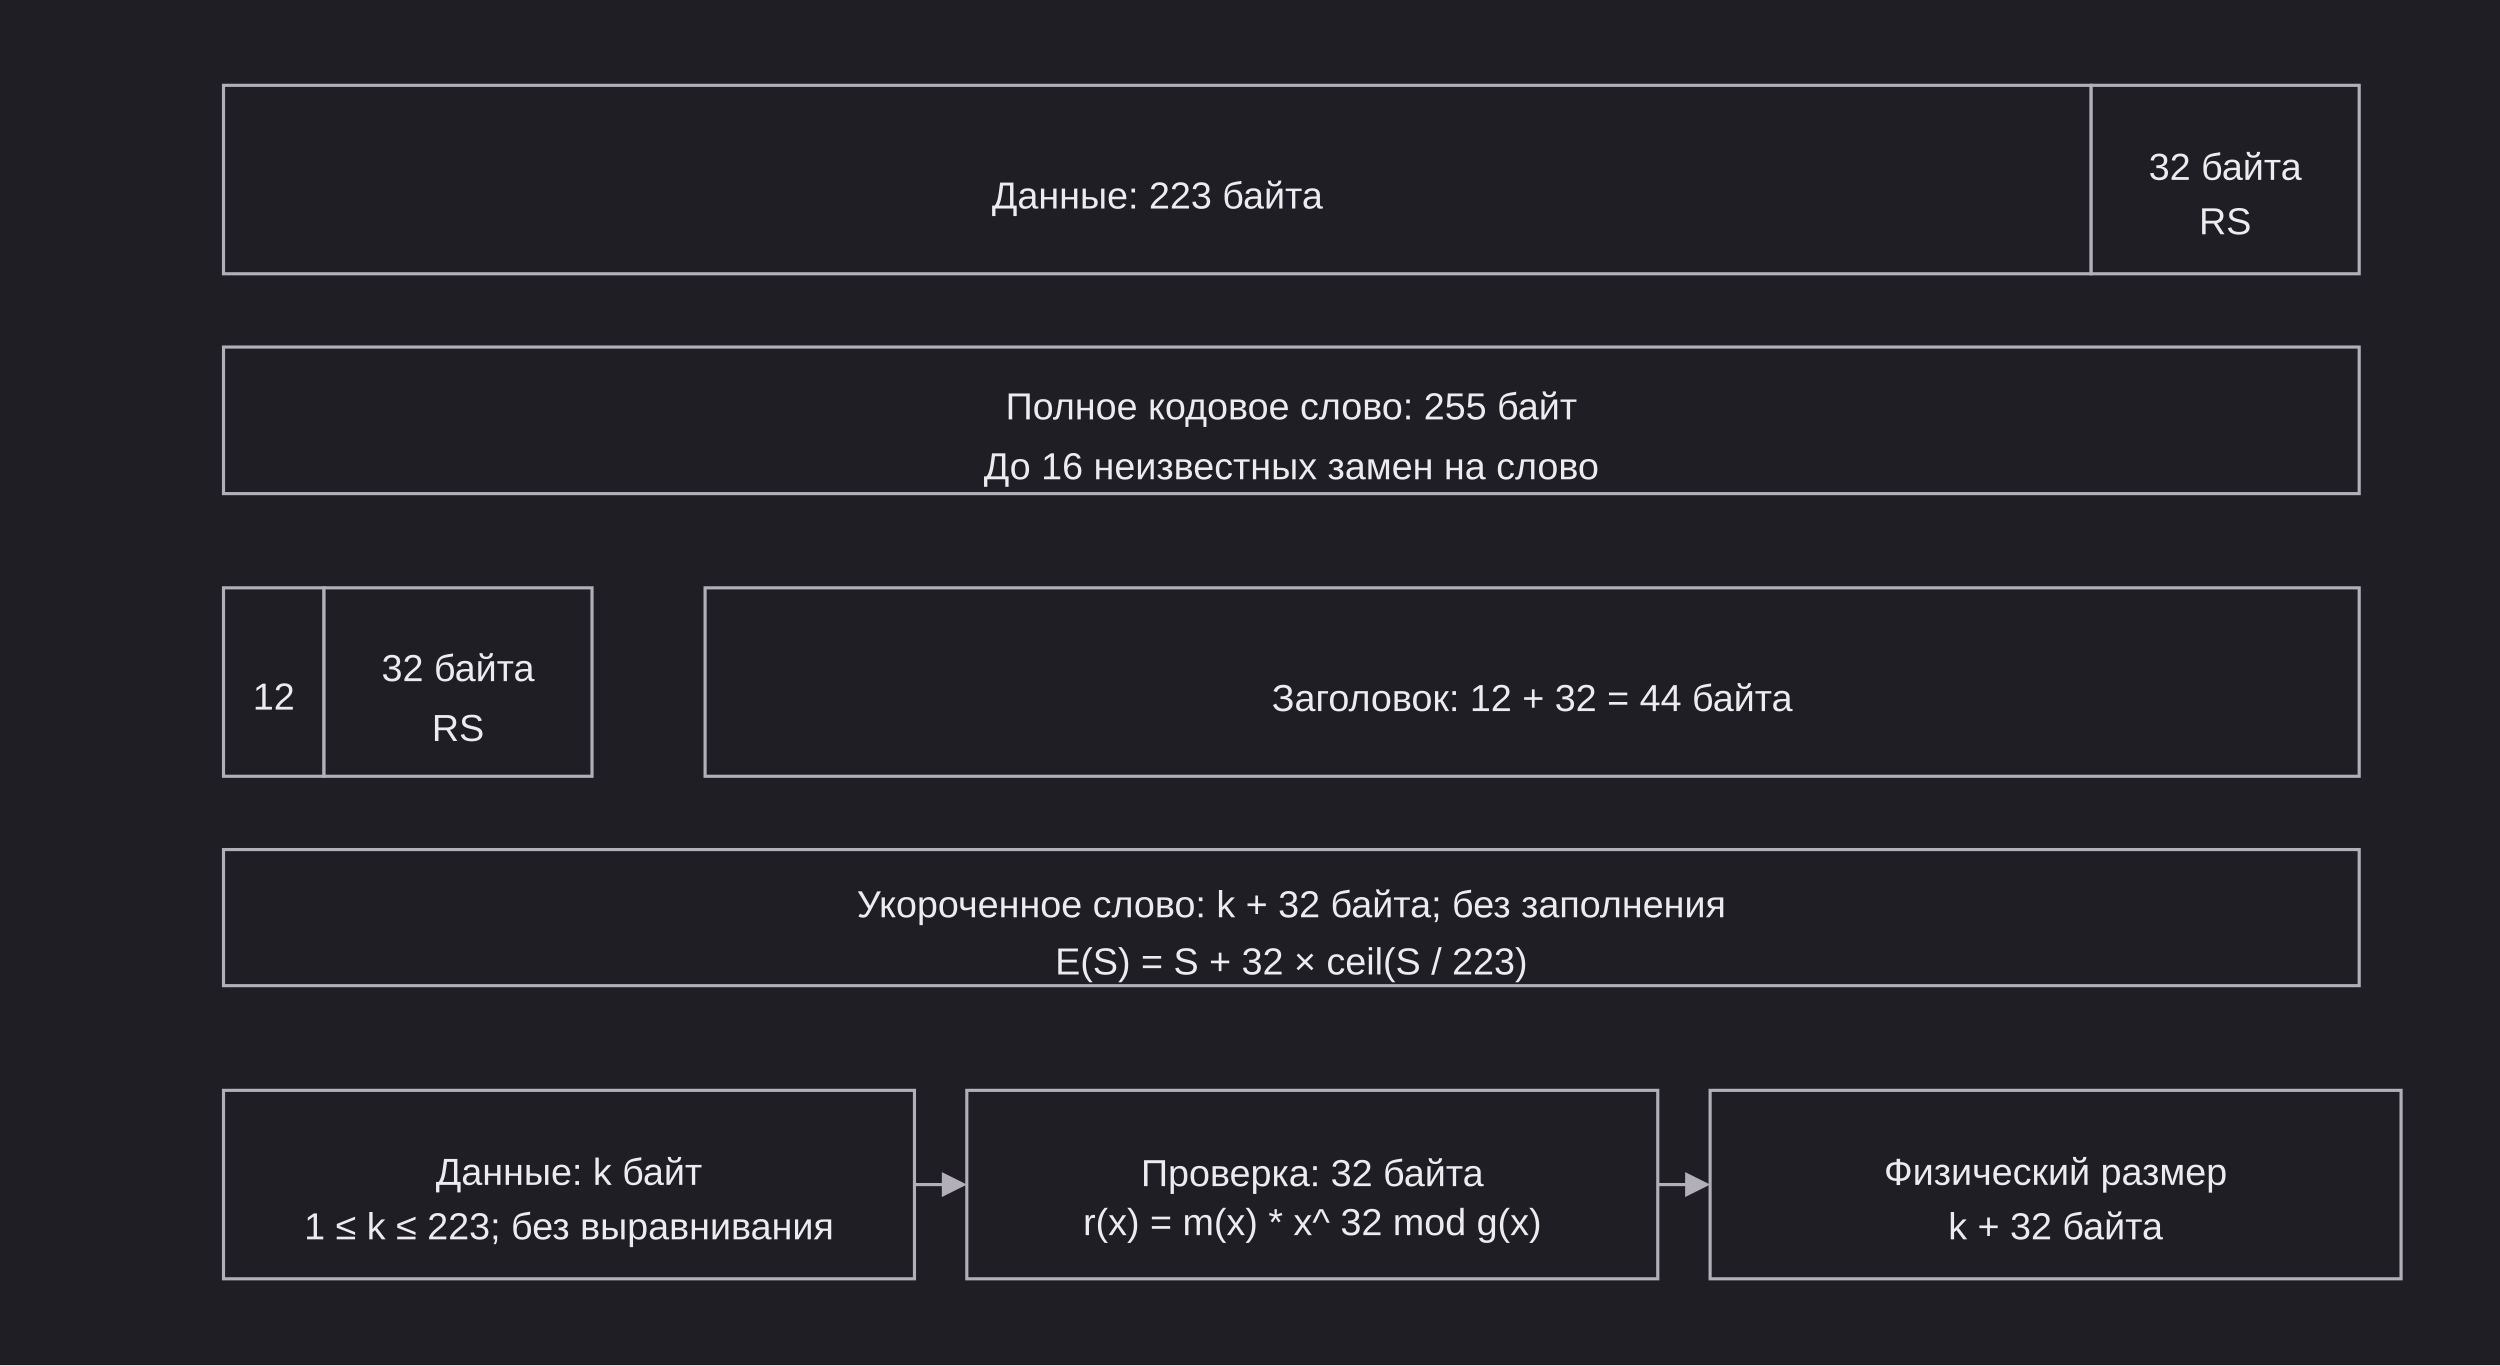
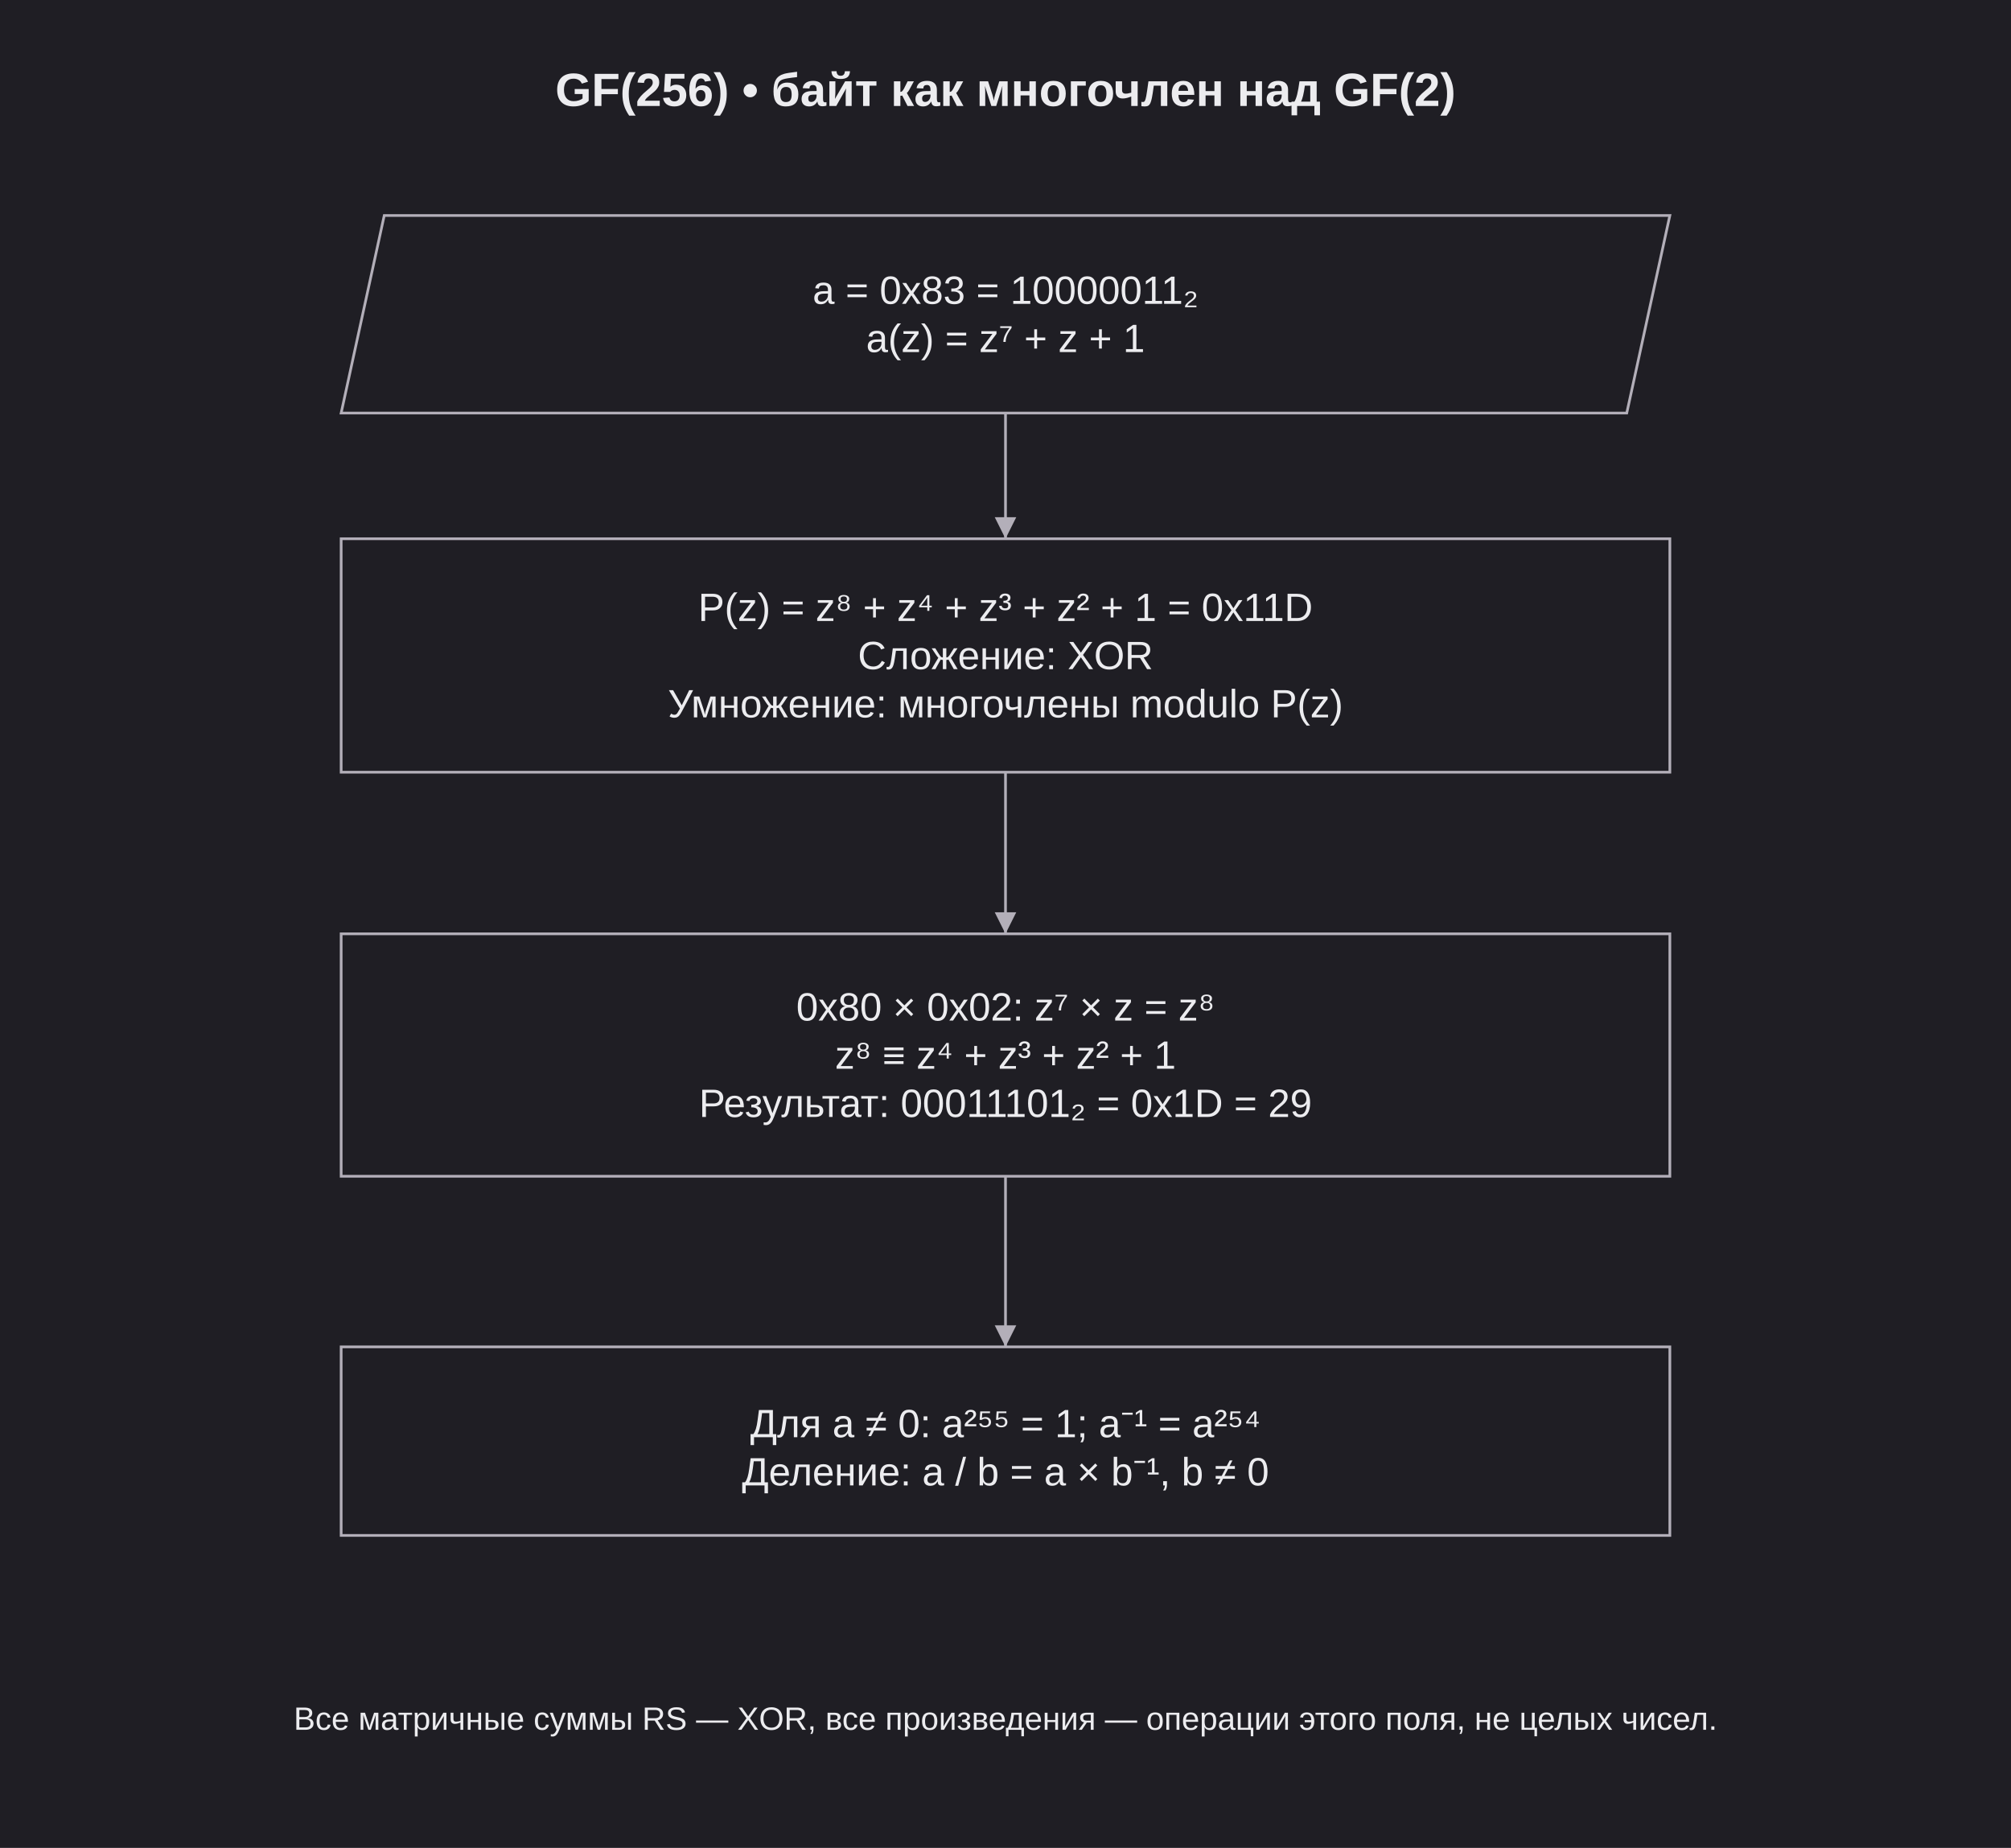
- <svg xmlns="http://www.w3.org/2000/svg" width="1194" height="652" viewBox="0 0 1194 652">
-   <defs />
+ <svg xmlns="http://www.w3.org/2000/svg" width="1120" height="1029" viewBox="0 0 1120 1029" role="img">
+   <defs>
+     <marker id="arrow" viewBox="0 0 10 10" refX="10" refY="5" markerWidth="8" markerHeight="8" orient="auto-start-reverse">
+       <path d="M 0 0 L 10 5 L 0 10 Z" fill="#b3afb9" />
+     </marker>
+   </defs>
  <rect width="100%" height="100%" fill="#1f1e24" />
-   <rect x="106.75" y="40.75" width="892" height="90" fill="#1f1e24" stroke="#b3afb9" stroke-width="1.5" pointer-events="none" />
-   <rect x="998.75" y="40.75" width="128" height="90" fill="#1f1e24" stroke="#b3afb9" stroke-width="1.5" pointer-events="none" />
-   <rect x="106.75" y="165.75" width="1020" height="70" fill="#1f1e24" stroke="#b3afb9" stroke-width="1.5" pointer-events="none" />
-   <rect x="106.75" y="280.75" width="48" height="90" fill="#1f1e24" stroke="#b3afb9" stroke-width="1.5" pointer-events="none" />
-   <rect x="154.75" y="280.75" width="128" height="90" fill="#1f1e24" stroke="#b3afb9" stroke-width="1.5" pointer-events="none" />
-   <rect x="336.75" y="280.75" width="790" height="90" fill="#1f1e24" stroke="#b3afb9" stroke-width="1.5" pointer-events="none" />
-   <rect x="106.75" y="405.75" width="1020" height="65" fill="#1f1e24" stroke="#b3afb9" stroke-width="1.5" pointer-events="none" />
-   <rect x="106.75" y="520.75" width="330" height="90" fill="#1f1e24" stroke="#b3afb9" stroke-width="1.5" pointer-events="none" />
-   <rect x="461.75" y="520.75" width="330" height="90" fill="#1f1e24" stroke="#b3afb9" stroke-width="1.5" pointer-events="none" />
-   <rect x="816.75" y="520.75" width="330" height="90" fill="#1f1e24" stroke="#b3afb9" stroke-width="1.5" pointer-events="none" />
-   <path d="M 436.75 565.75 L 450.57 565.75" fill="none" stroke="#b3afb9" stroke-width="1.5" stroke-miterlimit="10" pointer-events="none" />
-   <path d="M 460.07 565.75 L 450.57 570.5 L 450.57 561 Z" fill="#b3afb9" stroke="#b3afb9" stroke-width="1.5" stroke-miterlimit="10" pointer-events="none" />
-   <path d="M 791.75 565.75 L 805.57 565.75" fill="none" stroke="#b3afb9" stroke-width="1.5" stroke-miterlimit="10" pointer-events="none" />
-   <path d="M 815.07 565.75 L 805.57 570.5 L 805.57 561 Z" fill="#b3afb9" stroke="#b3afb9" stroke-width="1.5" stroke-miterlimit="10" pointer-events="none" />
-   <g fill="#ececef" font-family="Arial" pointer-events="none" text-anchor="middle" font-size="18px">
-     <text x="552.75" y="99.6">Данные: 223 байта</text>
-   </g>
-   <g fill="#ececef" font-family="Arial" pointer-events="none" text-anchor="middle" font-size="18px">
-     <text x="1062.75" y="85.9">32 байта</text>
-   </g>
-   <g fill="#ececef" font-family="Arial" pointer-events="none" text-anchor="middle" font-size="18px">
-     <text x="1062.75" y="111.9">RS</text>
-   </g>
-   <g fill="#ececef" font-family="Arial" pointer-events="none" text-anchor="middle" font-size="18px">
-     <text x="616.75" y="200.3">Полное кодовое слово: 255 байт</text>
-   </g>
-   <g fill="#ececef" font-family="Arial" pointer-events="none" text-anchor="middle" font-size="18px">
-     <text x="616.75" y="228.9">До 16 неизвестных замен на слово</text>
-   </g>
-   <g fill="#ececef" font-family="Arial" pointer-events="none" text-anchor="middle" font-size="18px">
-     <text x="130.75" y="338.9">12</text>
-   </g>
-   <g fill="#ececef" font-family="Arial" pointer-events="none" text-anchor="middle" font-size="18px">
-     <text x="218.75" y="325.3">32 байта</text>
-   </g>
-   <g fill="#ececef" font-family="Arial" pointer-events="none" text-anchor="middle" font-size="18px">
-     <text x="218.75" y="353.9">RS</text>
-   </g>
-   <g fill="#ececef" font-family="Arial" pointer-events="none" text-anchor="middle" font-size="18px">
-     <text x="731.75" y="339.6">Заголовок: 12 + 32 = 44 байта</text>
-   </g>
-   <g fill="#ececef" font-family="Arial" pointer-events="none" text-anchor="middle" font-size="18px">
-     <text x="616.75" y="438.1">Укороченное слово: k + 32 байта; без заполнения</text>
-   </g>
-   <g fill="#ececef" font-family="Arial" pointer-events="none" text-anchor="middle" font-size="18px">
-     <text x="616.75" y="465.4">E(S) = S + 32 × ceil(S / 223)</text>
-   </g>
-   <g fill="#ececef" font-family="Arial" pointer-events="none" text-anchor="middle" font-size="18px">
-     <text x="271.75" y="565.9">Данные: k байт</text>
-   </g>
-   <g fill="#ececef" font-family="Arial" pointer-events="none" text-anchor="middle" font-size="18px">
-     <text x="271.75" y="591.9">1 ≤ k ≤ 223; без выравнивания</text>
-   </g>
-   <g fill="#ececef" font-family="Arial" pointer-events="none" text-anchor="middle" font-size="18px">
-     <text x="626.75" y="566.5">Проверка: 32 байта</text>
-   </g>
-   <g fill="#ececef" font-family="Arial" pointer-events="none" text-anchor="middle" font-size="18px">
-     <text x="626.75" y="589.9">r(x) = m(x) * x^ 32 mod g(x)</text>
-   </g>
-   <g fill="#ececef" font-family="Arial" pointer-events="none" text-anchor="middle" font-size="18px">
-     <text x="981.75" y="565.9">Физический размер</text>
-   </g>
-   <g fill="#ececef" font-family="Arial" pointer-events="none" text-anchor="middle" font-size="18px">
-     <text x="981.75" y="591.9">k + 32 байта</text>
-   </g>
+   <path d="M560 230 L560 300" fill="none" stroke="#b3afb9" stroke-width="1.5" marker-end="url(#arrow)" />
+   <path d="M560 430 L560 520" fill="none" stroke="#b3afb9" stroke-width="1.5" marker-end="url(#arrow)" />
+   <path d="M560 655 L560 750" fill="none" stroke="#b3afb9" stroke-width="1.5" marker-end="url(#arrow)" />
+   <text x="560" y="50" text-anchor="middle" dominant-baseline="central" font-family="Arial, sans-serif" font-size="26" fill="#ececef" font-weight="700">GF(256) • байт как многочлен над GF(2)</text>
+   <path d="M 214 120 H 930 L 906 230 H 190 Z" fill="#1f1e24" stroke="#b3afb9" stroke-width="1.5" />
+   <text x="560" y="161.58" text-anchor="middle" dominant-baseline="central" font-family="Arial, sans-serif" font-size="22" fill="#ececef">a = 0x83 = 10000011₂</text>
+   <text x="560" y="188.42" text-anchor="middle" dominant-baseline="central" font-family="Arial, sans-serif" font-size="22" fill="#ececef">a(z) = z⁷ + z + 1</text>
+   <rect x="190" y="300" width="740" height="130" fill="#1f1e24" stroke="#b3afb9" stroke-width="1.5" />
+   <text x="560" y="338.16" text-anchor="middle" dominant-baseline="central" font-family="Arial, sans-serif" font-size="22" fill="#ececef">P(z) = z⁸ + z⁴ + z³ + z² + 1 = 0x11D</text>
+   <text x="560" y="365" text-anchor="middle" dominant-baseline="central" font-family="Arial, sans-serif" font-size="22" fill="#ececef">Сложение: XOR</text>
+   <text x="560" y="391.84" text-anchor="middle" dominant-baseline="central" font-family="Arial, sans-serif" font-size="22" fill="#ececef">Умножение: многочлены modulo P(z)</text>
+   <rect x="190" y="520" width="740" height="135" fill="#1f1e24" stroke="#b3afb9" stroke-width="1.5" />
+   <text x="560" y="560.66" text-anchor="middle" dominant-baseline="central" font-family="Arial, sans-serif" font-size="22" fill="#ececef">0x80 × 0x02: z⁷ × z = z⁸</text>
+   <text x="560" y="587.5" text-anchor="middle" dominant-baseline="central" font-family="Arial, sans-serif" font-size="22" fill="#ececef">z⁸ ≡ z⁴ + z³ + z² + 1</text>
+   <text x="560" y="614.34" text-anchor="middle" dominant-baseline="central" font-family="Arial, sans-serif" font-size="22" fill="#ececef">Результат: 00011101₂ = 0x1D = 29</text>
+   <rect x="190" y="750" width="740" height="105" fill="#1f1e24" stroke="#b3afb9" stroke-width="1.5" />
+   <text x="560" y="789.08" text-anchor="middle" dominant-baseline="central" font-family="Arial, sans-serif" font-size="22" fill="#ececef">Для a ≠ 0: a²⁵⁵ = 1; a⁻¹ = a²⁵⁴</text>
+   <text x="560" y="815.92" text-anchor="middle" dominant-baseline="central" font-family="Arial, sans-serif" font-size="22" fill="#ececef">Деление: a / b = a × b⁻¹, b ≠ 0</text>
+   <text x="560" y="957" text-anchor="middle" dominant-baseline="central" font-family="Arial, sans-serif" font-size="18" fill="#ececef">Все матричные суммы RS — XOR, все произведения — операции этого поля, не целых чисел.</text>
</svg>
